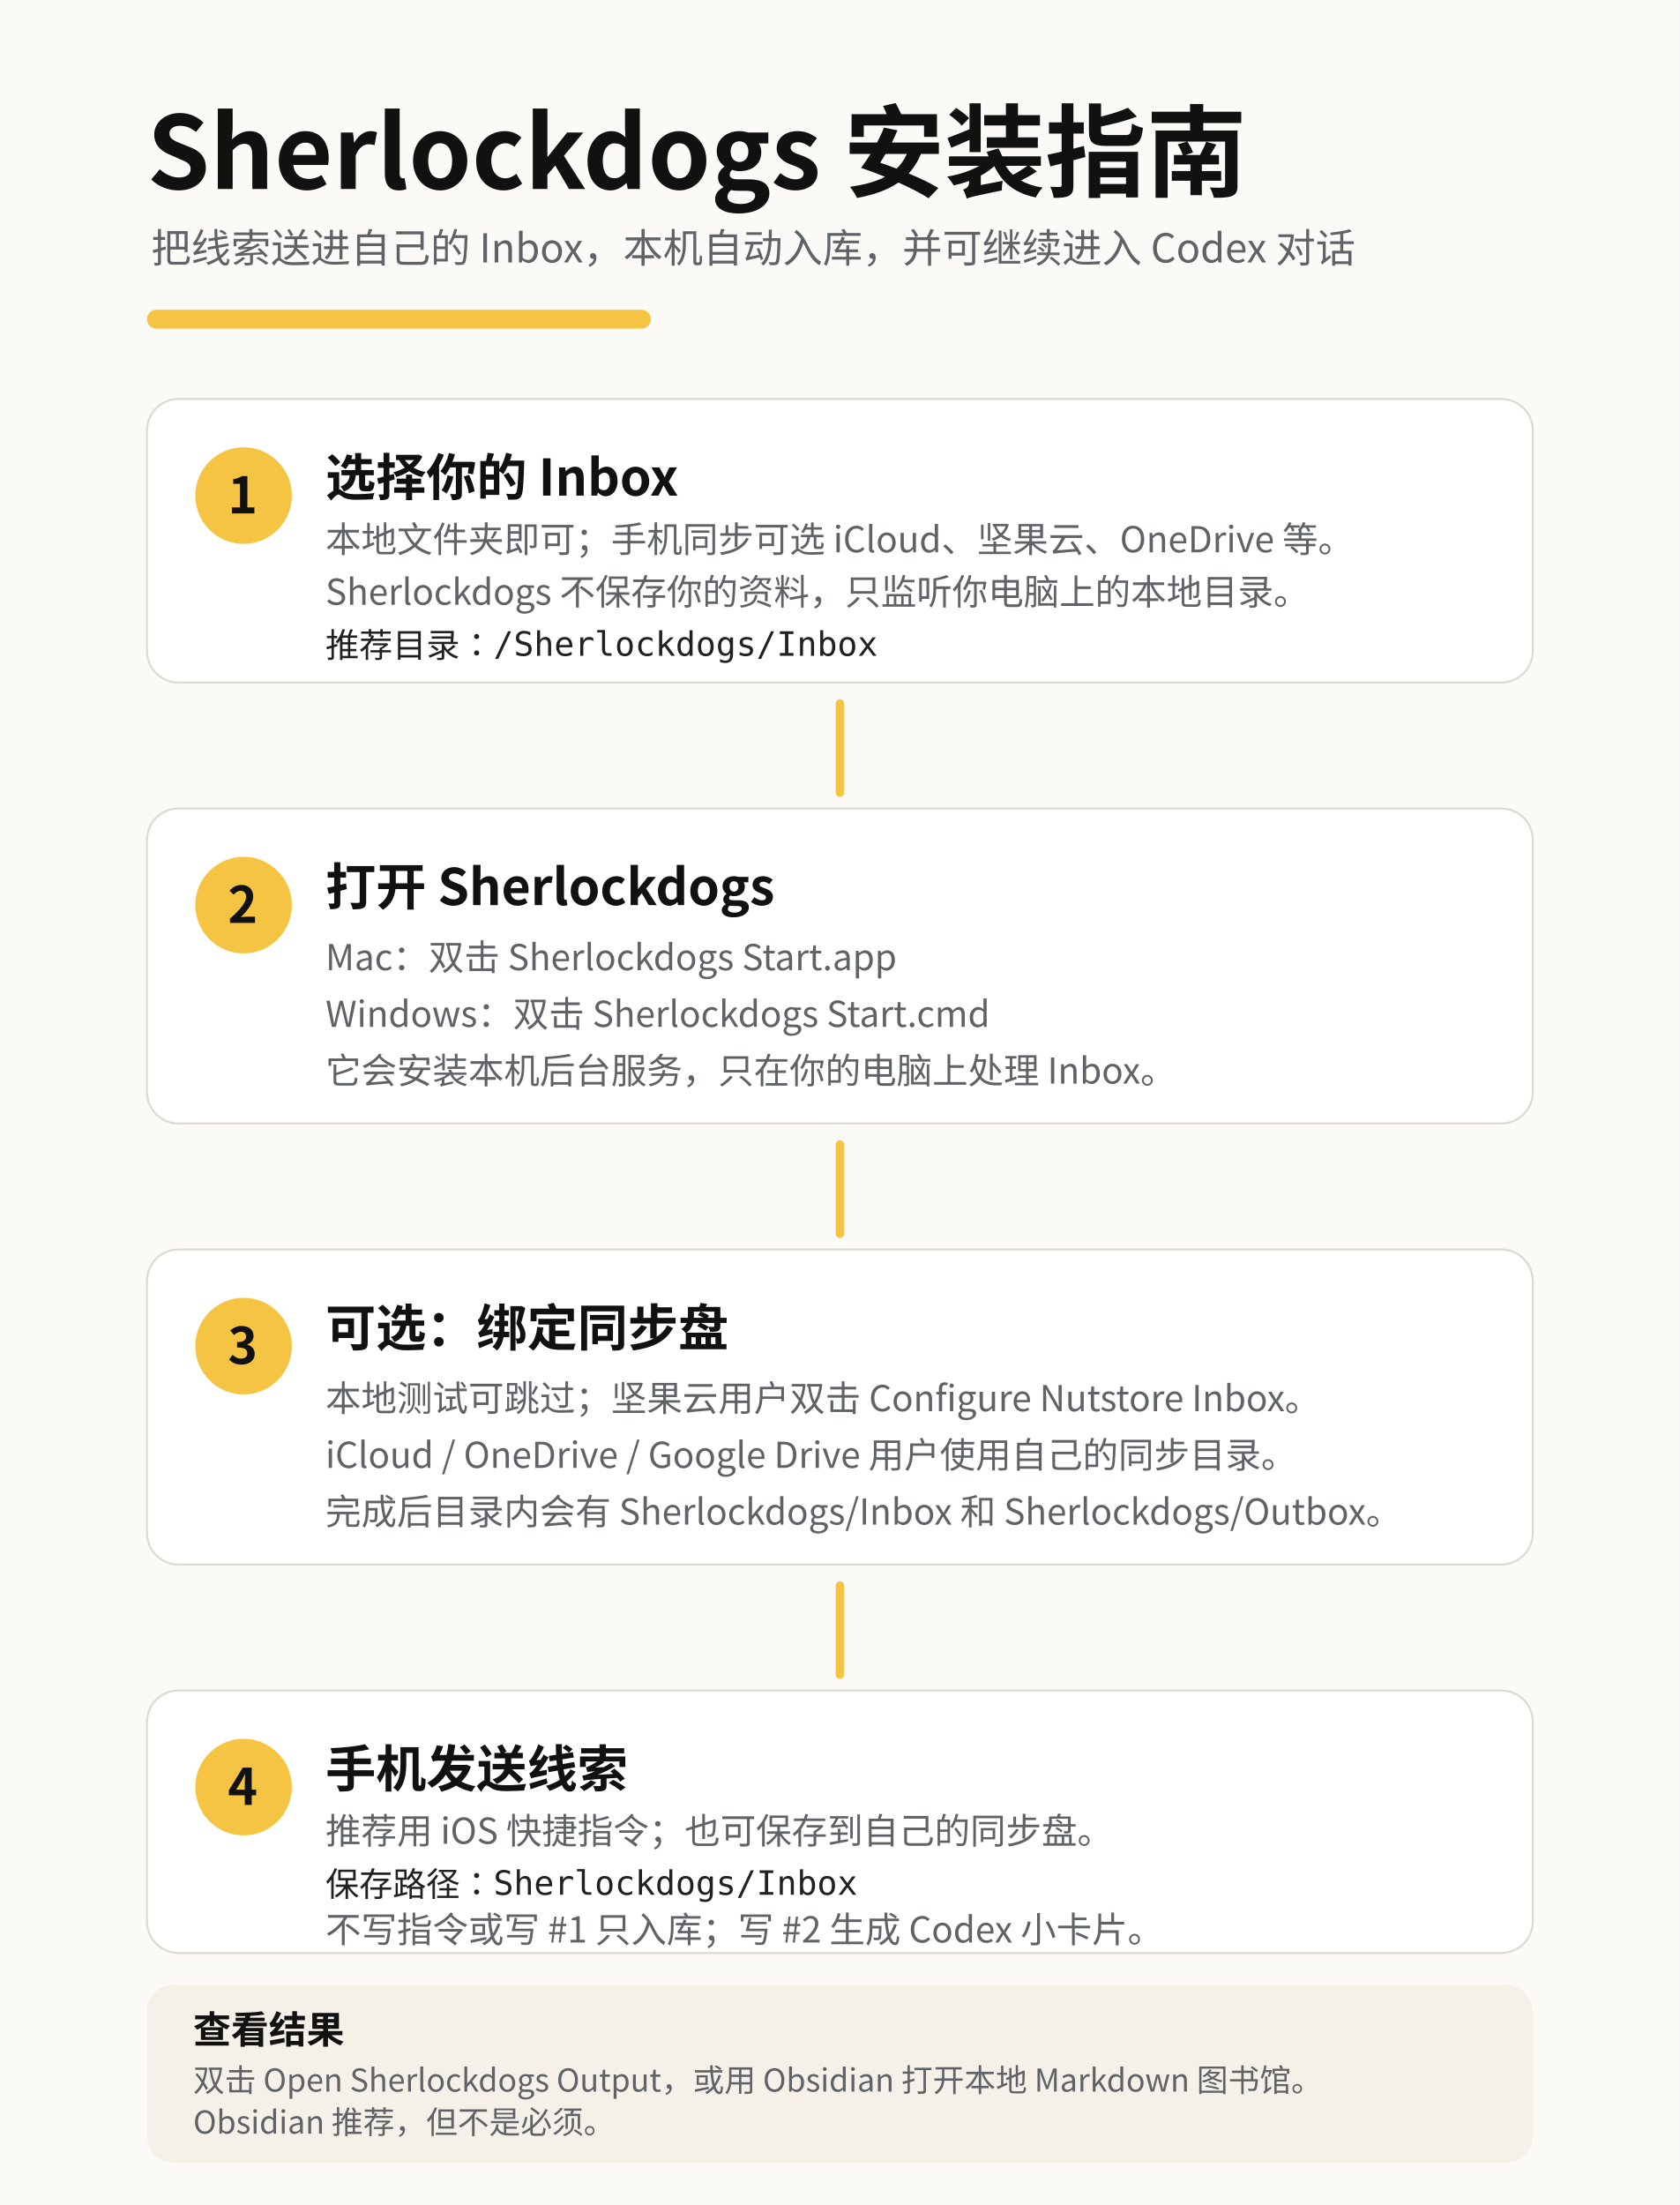
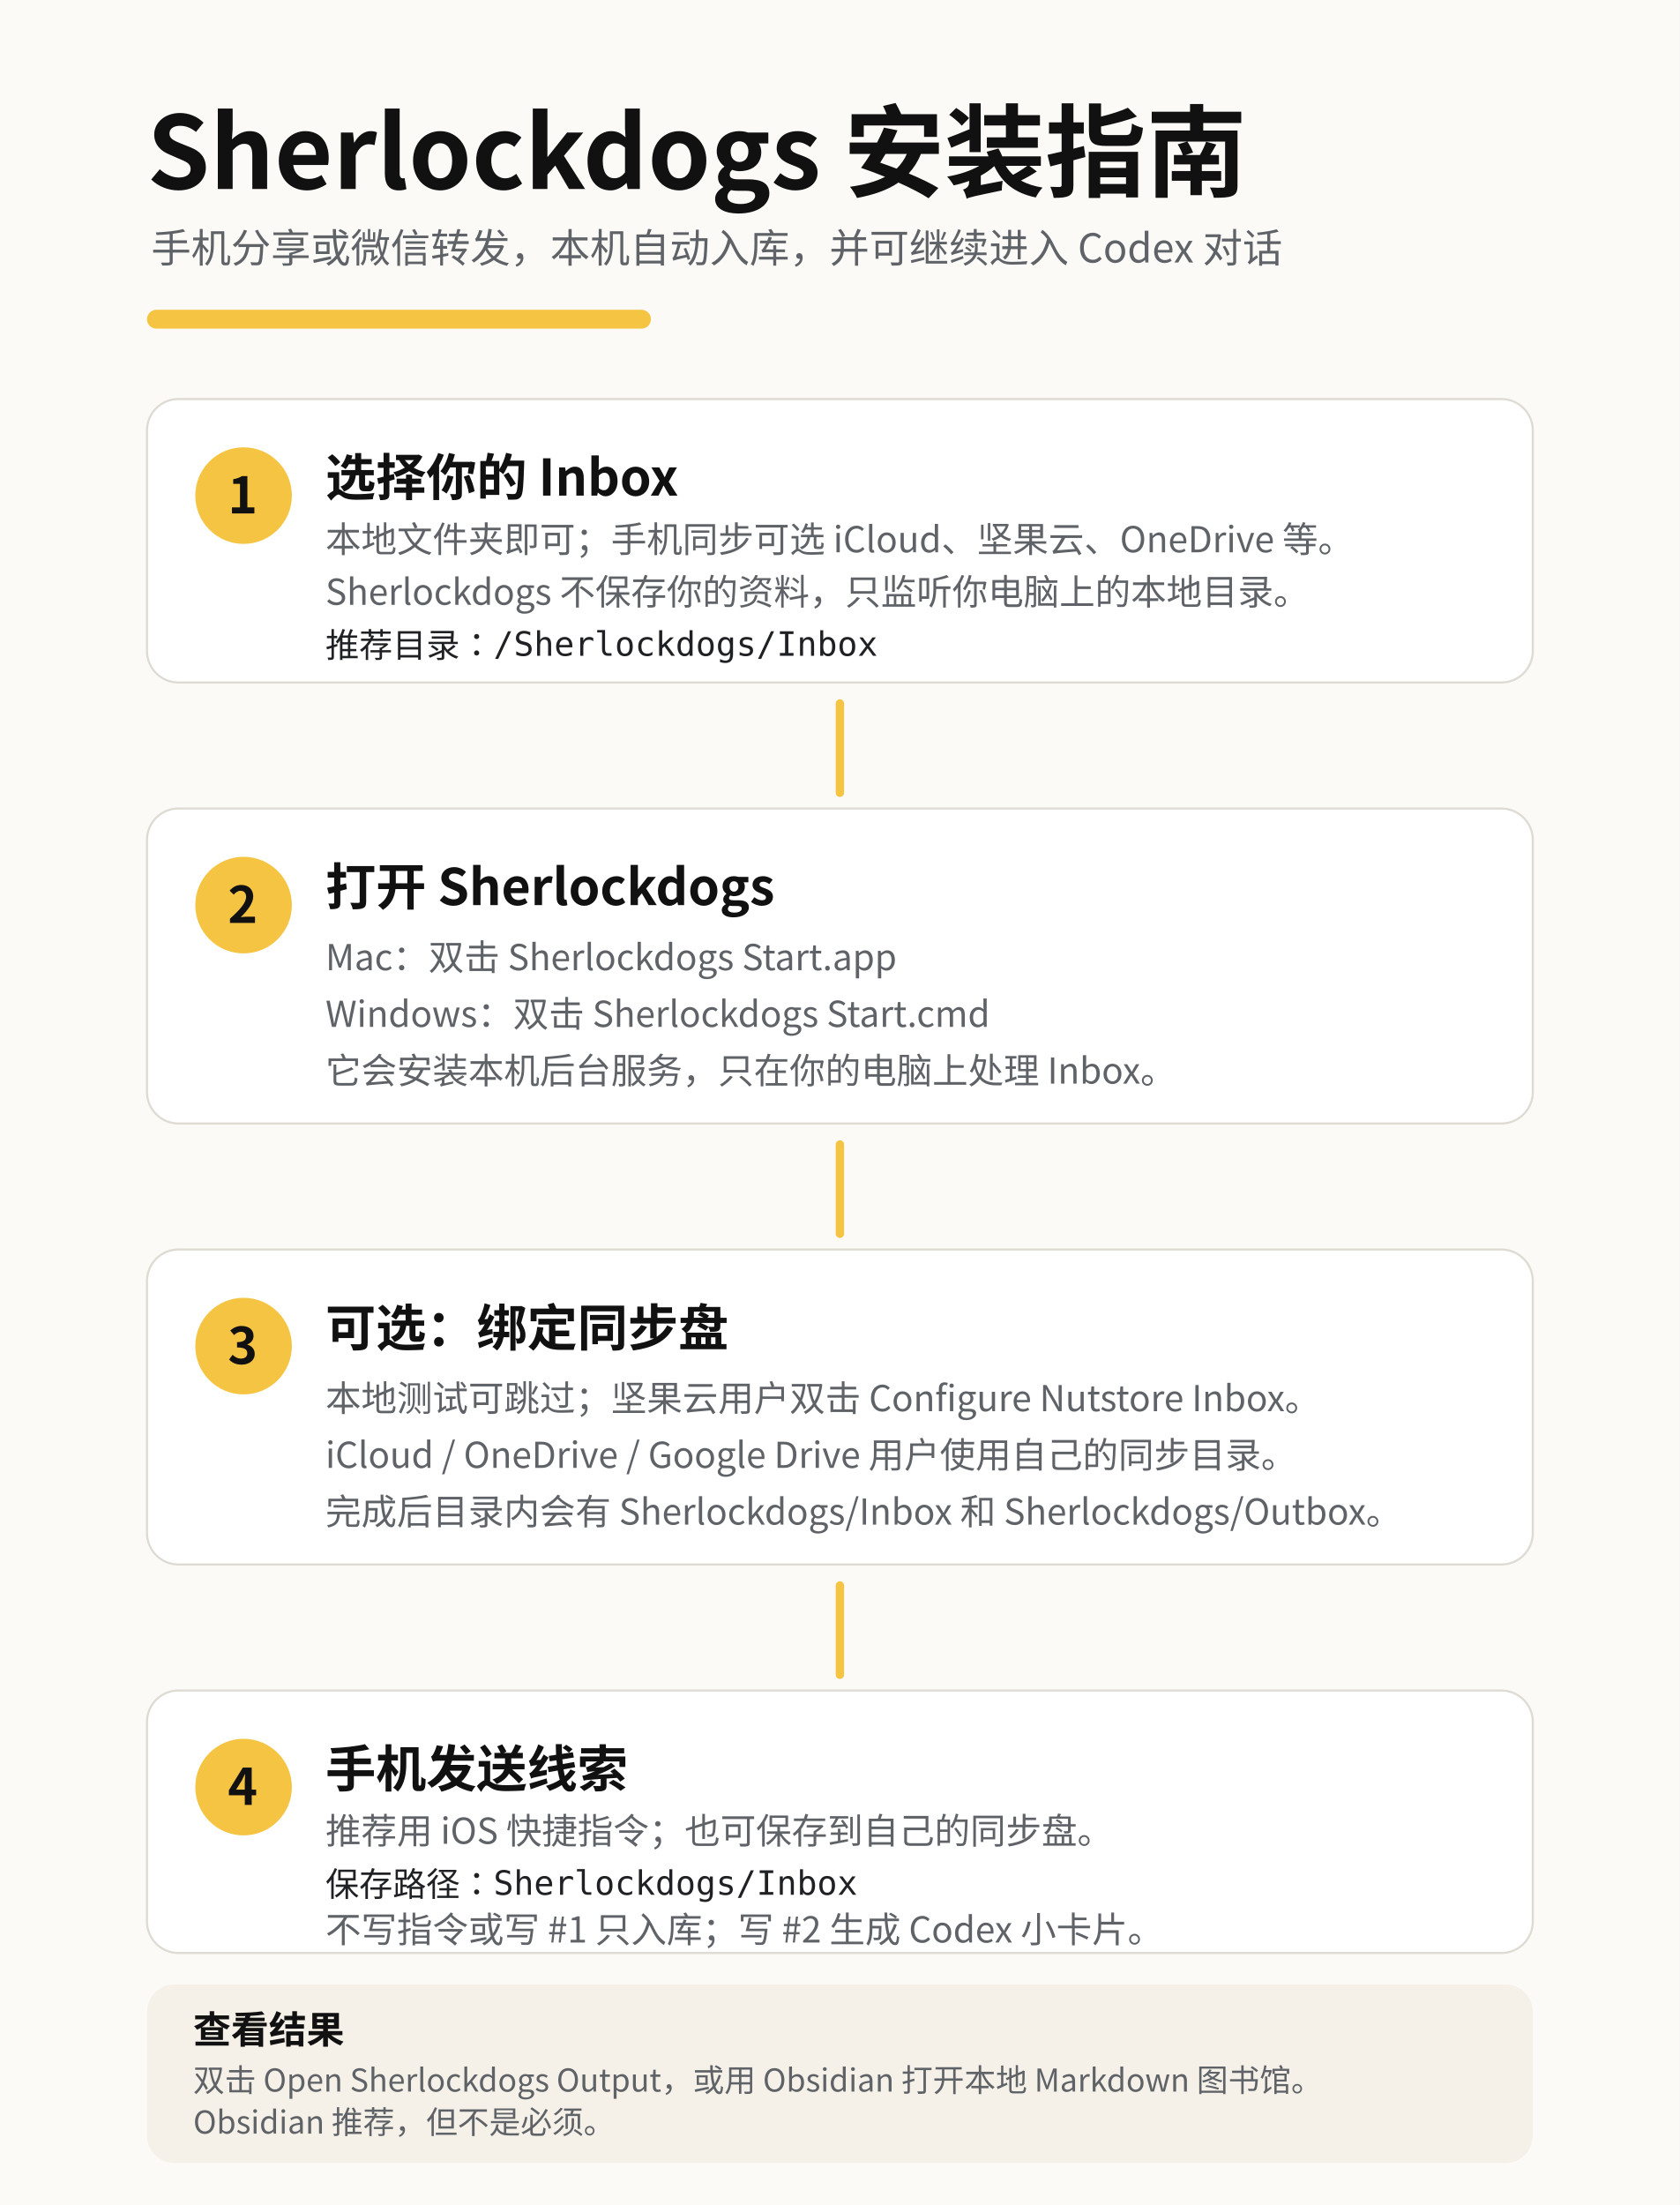
<svg xmlns="http://www.w3.org/2000/svg" width="1600" height="2100" viewBox="0 0 1600 2100">
  <defs>
    <style>
      .bg { fill: #fbfaf7; }
      .ink { fill: #111111; font-family: -apple-system, BlinkMacSystemFont, "PingFang SC", "Noto Sans CJK SC", "Microsoft YaHei", Arial, sans-serif; }
      .muted { fill: #5f6368; font-family: -apple-system, BlinkMacSystemFont, "PingFang SC", "Noto Sans CJK SC", "Microsoft YaHei", Arial, sans-serif; }
      .card { fill: #ffffff; stroke: #dedbd2; stroke-width: 2; }
      .yellow { fill: #f6c443; }
      .line { stroke: #f6c443; stroke-width: 8; stroke-linecap: round; stroke-linejoin: round; fill: none; }
      .soft { fill: #f5f1e8; }
      .code { fill: #202124; font-family: "SFMono-Regular", Consolas, Menlo, monospace; }
    </style>
  </defs>
  <rect class="bg" width="1600" height="2100" />
  <text class="ink" x="140" y="180" font-size="96" font-weight="800">Sherlockdogs 安装指南</text>
-   <text class="muted" x="144" y="250" font-size="38">把线索送进自己的 Inbox，本机自动入库，并可继续进入 Codex 对话</text>
+   <text class="muted" x="144" y="250" font-size="38">手机分享或微信转发，本机自动入库，并可继续进入 Codex 对话</text>
  <rect class="yellow" x="140" y="295" width="480" height="18" rx="9" />
  <g transform="translate(140,380)">
    <rect class="card" width="1320" height="270" rx="30" />
    <circle class="yellow" cx="92" cy="92" r="46" />
    <text class="ink" x="77" y="109" font-size="48" font-weight="800">1</text>
    <text class="ink" x="170" y="92" font-size="48" font-weight="800">选择你的 Inbox</text>
    <text class="muted" x="170" y="146" font-size="34">本地文件夹即可；手机同步可选 iCloud、坚果云、OneDrive 等。</text>
    <text class="muted" x="170" y="196" font-size="34">Sherlockdogs 不保存你的资料，只监听你电脑上的本地目录。</text>
    <text class="code" x="170" y="246" font-size="32">推荐目录：/Sherlockdogs/Inbox</text>
  </g>
  <path class="line" d="M800 670 L800 755" />
  <g transform="translate(140,770)">
    <rect class="card" width="1320" height="300" rx="30" />
    <circle class="yellow" cx="92" cy="92" r="46" />
    <text class="ink" x="77" y="109" font-size="48" font-weight="800">2</text>
    <text class="ink" x="170" y="92" font-size="48" font-weight="800">打开 Sherlockdogs</text>
    <text class="muted" x="170" y="154" font-size="34">Mac：双击 Sherlockdogs Start.app</text>
    <text class="muted" x="170" y="208" font-size="34">Windows：双击 Sherlockdogs Start.cmd</text>
    <text class="muted" x="170" y="262" font-size="34">它会安装本机后台服务，只在你的电脑上处理 Inbox。</text>
  </g>
  <path class="line" d="M800 1090 L800 1175" />
  <g transform="translate(140,1190)">
    <rect class="card" width="1320" height="300" rx="30" />
    <circle class="yellow" cx="92" cy="92" r="46" />
    <text class="ink" x="77" y="109" font-size="48" font-weight="800">3</text>
    <text class="ink" x="170" y="92" font-size="48" font-weight="800">可选：绑定同步盘</text>
    <text class="muted" x="170" y="154" font-size="34">本地测试可跳过；坚果云用户双击 Configure Nutstore Inbox。</text>
    <text class="muted" x="170" y="208" font-size="34">iCloud / OneDrive / Google Drive 用户使用自己的同步目录。</text>
    <text class="muted" x="170" y="262" font-size="34">完成后目录内会有 Sherlockdogs/Inbox 和 Sherlockdogs/Outbox。</text>
  </g>
  <path class="line" d="M800 1510 L800 1595" />
  <g transform="translate(140,1610)">
    <rect class="card" width="1320" height="250" rx="30" />
    <circle class="yellow" cx="92" cy="92" r="46" />
    <text class="ink" x="77" y="109" font-size="48" font-weight="800">4</text>
    <text class="ink" x="170" y="92" font-size="48" font-weight="800">手机发送线索</text>
    <text class="muted" x="170" y="146" font-size="34">推荐用 iOS 快捷指令；也可保存到自己的同步盘。</text>
    <text class="code" x="170" y="196" font-size="32">保存路径：Sherlockdogs/Inbox</text>
    <text class="muted" x="170" y="240" font-size="34">不写指令或写 #1 只入库；写 #2 生成 Codex 小卡片。</text>
  </g>
  <g transform="translate(140,1890)">
    <rect class="soft" width="1320" height="170" rx="26" />
    <text class="ink" x="44" y="56" font-size="36" font-weight="800">查看结果</text>
    <text class="muted" x="44" y="102" font-size="30">双击 Open Sherlockdogs Output，或用 Obsidian 打开本地 Markdown 图书馆。</text>
    <text class="muted" x="44" y="142" font-size="30">Obsidian 推荐，但不是必须。</text>
  </g>
</svg>
